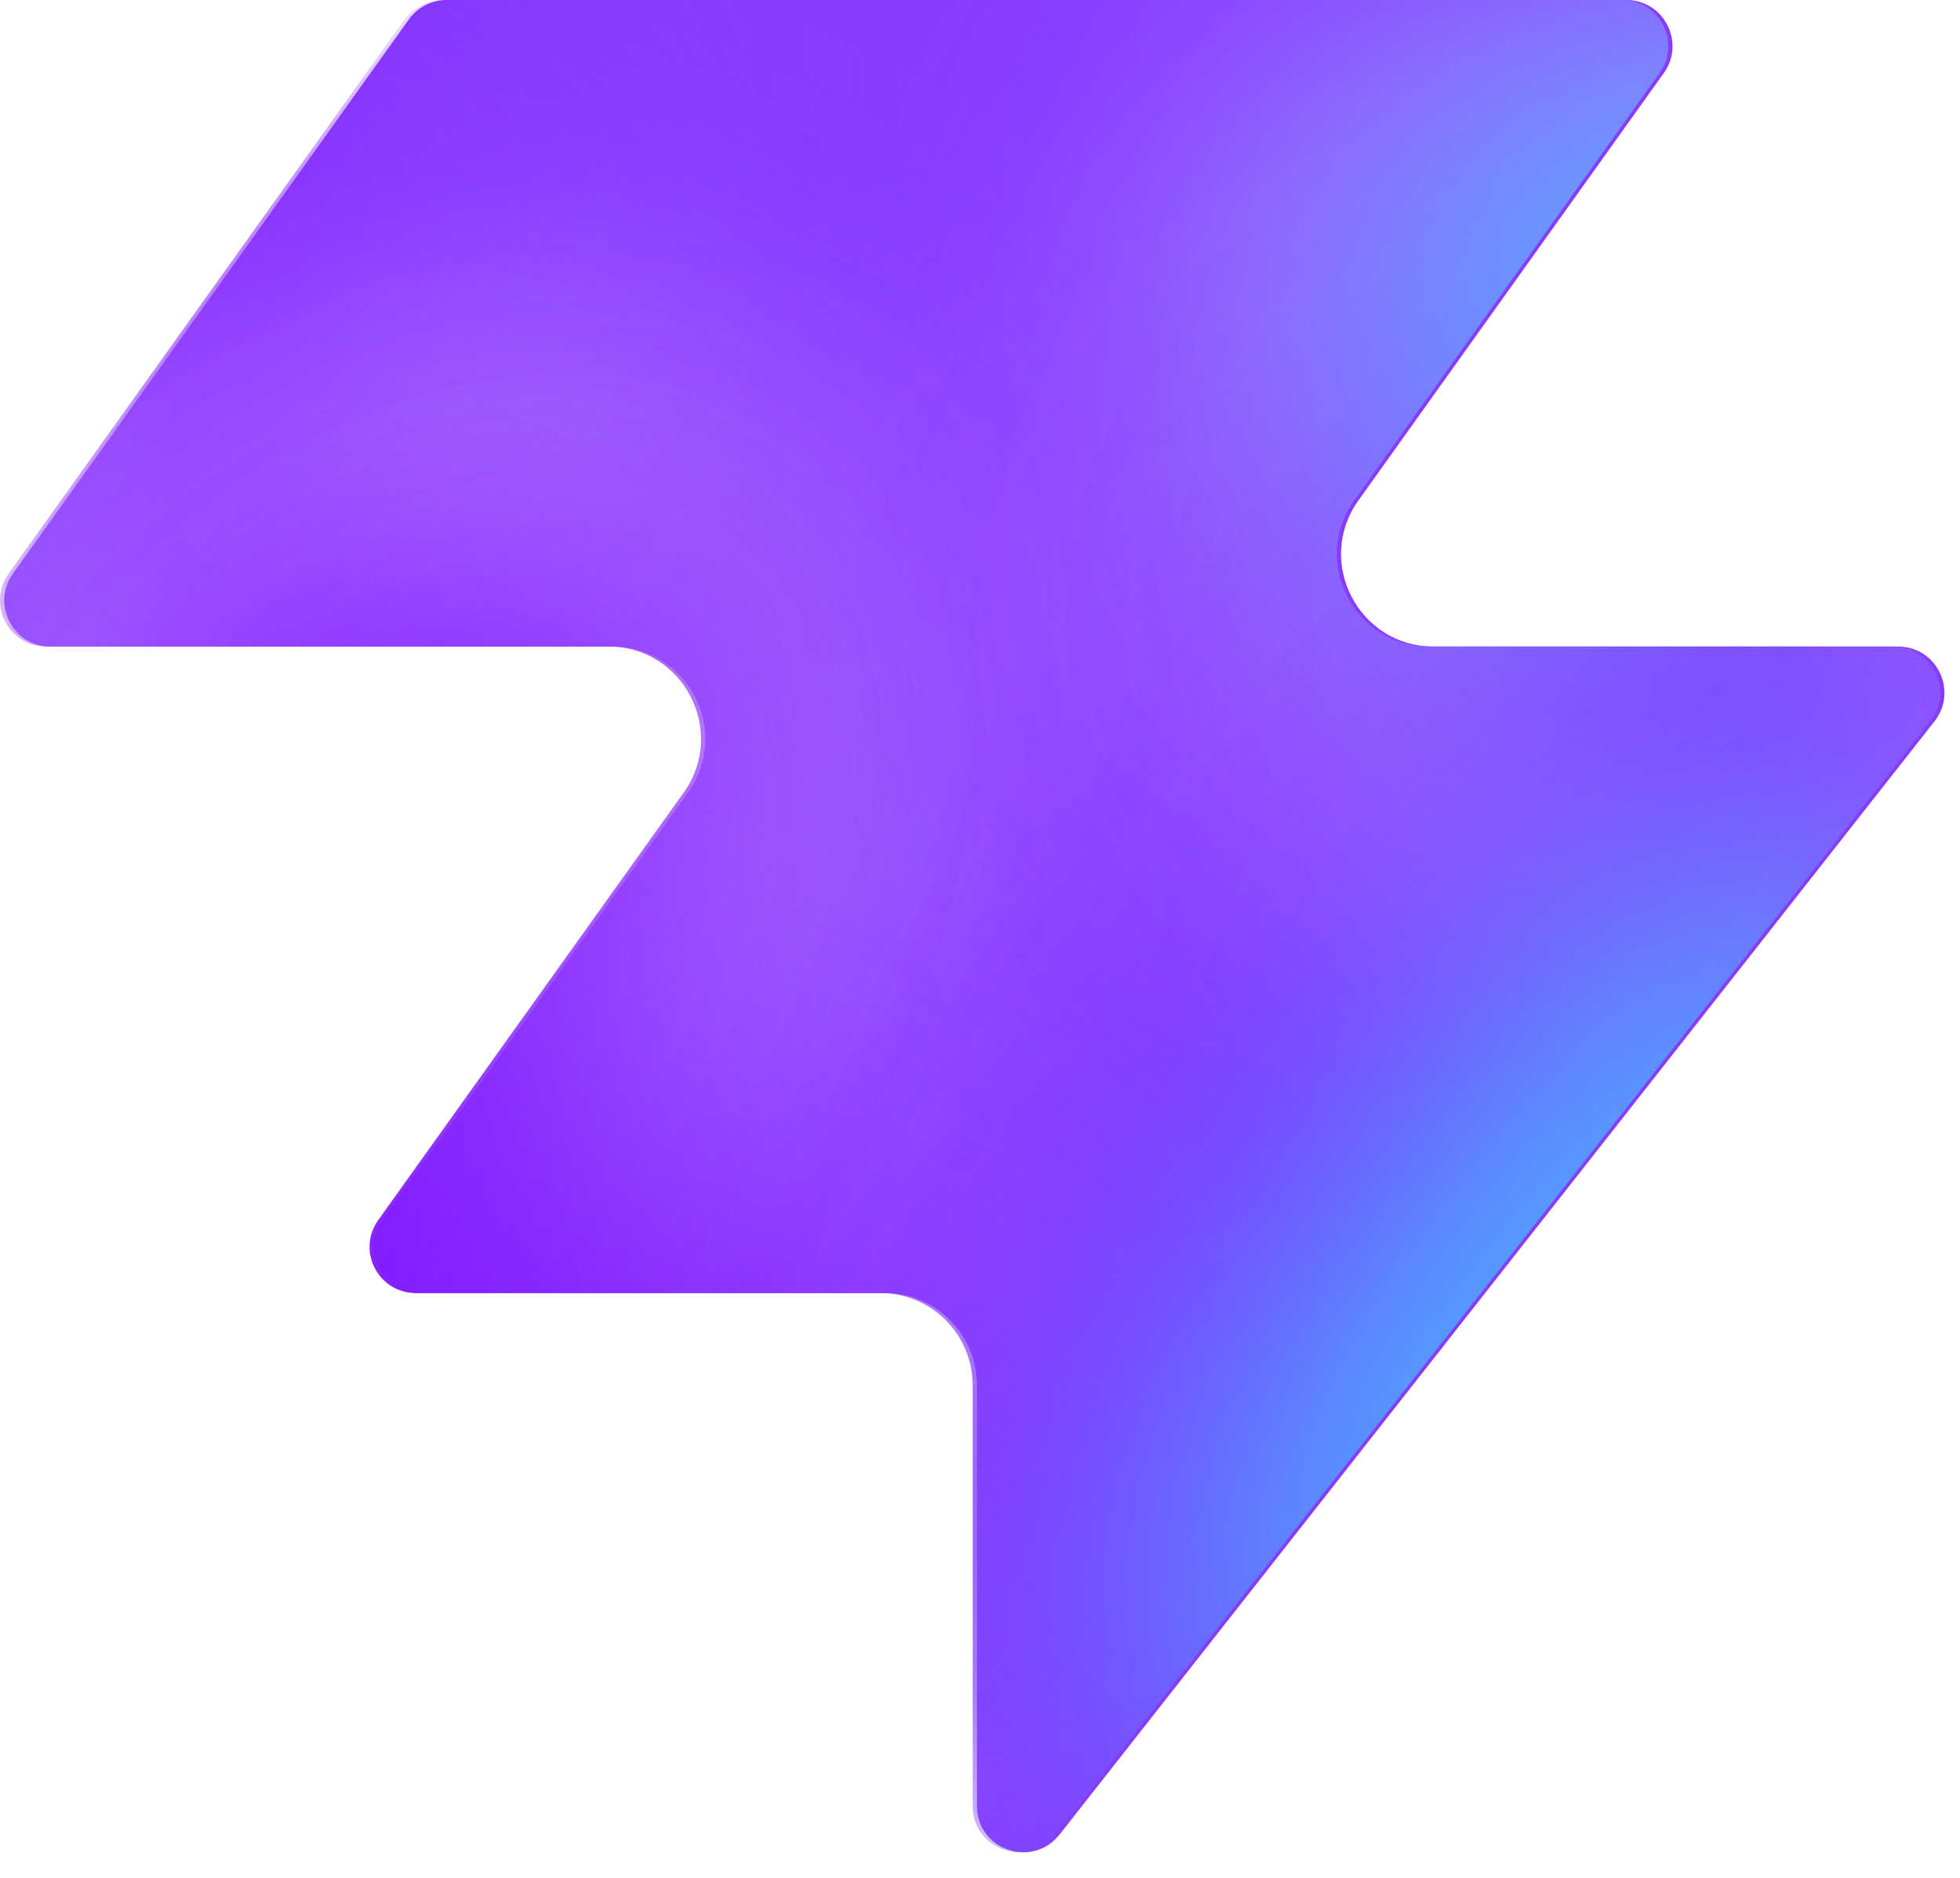
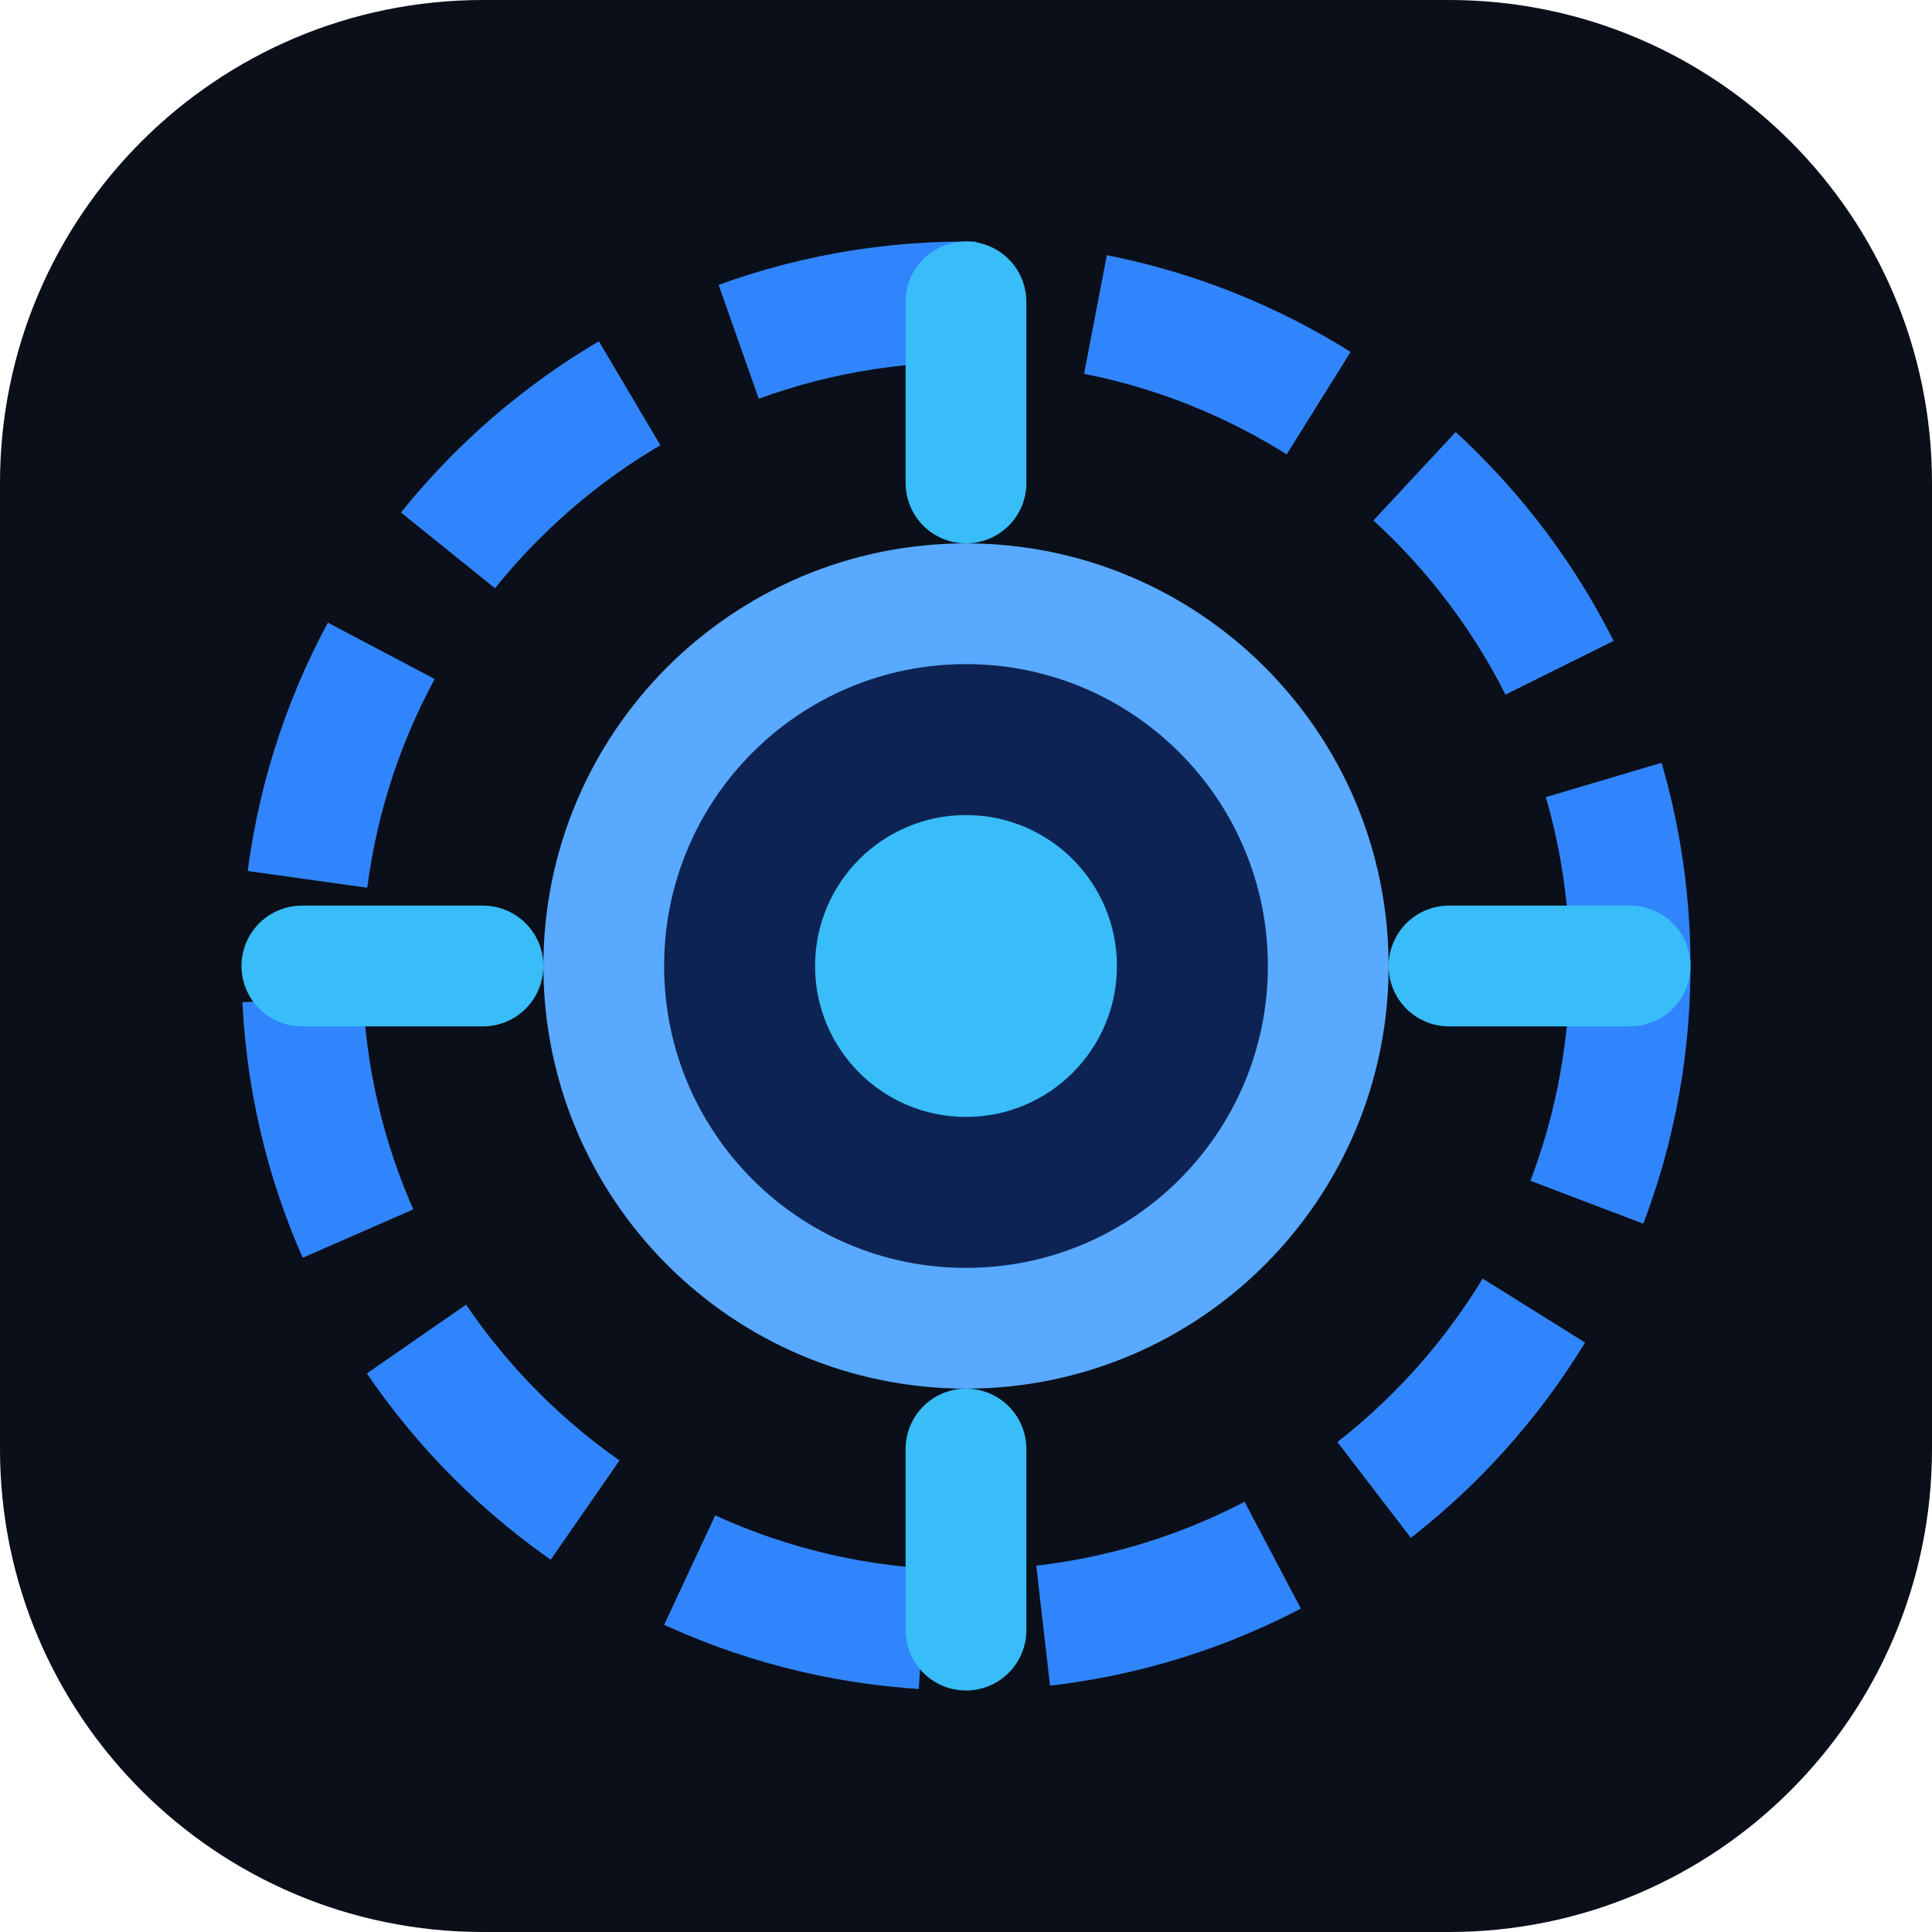
- <svg xmlns="http://www.w3.org/2000/svg" width="48" height="46" fill="none" viewBox="0 0 48 46">
-   <path fill="#863bff" d="M25.946 44.938c-.664.845-2.021.375-2.021-.698V33.937a2.26 2.26 0 0 0-2.262-2.262H10.287c-.92 0-1.456-1.04-.92-1.788l7.48-10.471c1.07-1.497 0-3.578-1.842-3.578H1.237c-.92 0-1.456-1.04-.92-1.788L10.013.474c.214-.297.556-.474.92-.474h28.894c.92 0 1.456 1.04.92 1.788l-7.48 10.471c-1.07 1.498 0 3.579 1.842 3.579h11.377c.943 0 1.473 1.088.89 1.83L25.947 44.94z" style="fill:#863bff;fill:color(display-p3 .525 .23 1);fill-opacity:1" />
-   <mask id="a" width="48" height="46" x="0" y="0" maskUnits="userSpaceOnUse" style="mask-type:alpha">
-     <path fill="#000" d="M25.842 44.938c-.664.844-2.021.375-2.021-.698V33.937a2.26 2.26 0 0 0-2.262-2.262H10.183c-.92 0-1.456-1.04-.92-1.788l7.48-10.471c1.07-1.498 0-3.579-1.842-3.579H1.133c-.92 0-1.456-1.04-.92-1.787L9.91.473c.214-.297.556-.474.92-.474h28.894c.92 0 1.456 1.04.92 1.788l-7.48 10.471c-1.07 1.498 0 3.578 1.842 3.578h11.377c.943 0 1.473 1.088.89 1.832L25.843 44.94z" style="fill:#000;fill-opacity:1" />
-   </mask>
-   <g mask="url(#a)">
-     <g filter="url(#b)">
-       <ellipse cx="5.508" cy="14.704" fill="#ede6ff" rx="5.508" ry="14.704" style="fill:#ede6ff;fill:color(display-p3 .927 .903 1);fill-opacity:1" transform="matrix(.00324 1 1 -.00324 -4.47 31.516)" />
-     </g>
-     <g filter="url(#c)">
-       <ellipse cx="10.399" cy="29.851" fill="#ede6ff" rx="10.399" ry="29.851" style="fill:#ede6ff;fill:color(display-p3 .927 .903 1);fill-opacity:1" transform="matrix(.00324 1 1 -.00324 -39.328 7.883)" />
-     </g>
-     <g filter="url(#d)">
-       <ellipse cx="5.508" cy="30.487" fill="#7e14ff" rx="5.508" ry="30.487" style="fill:#7e14ff;fill:color(display-p3 .492 .077 1);fill-opacity:1" transform="rotate(89.814 -25.913 -14.639)scale(1 -1)" />
-     </g>
-     <g filter="url(#e)">
-       <ellipse cx="5.508" cy="30.599" fill="#7e14ff" rx="5.508" ry="30.599" style="fill:#7e14ff;fill:color(display-p3 .492 .077 1);fill-opacity:1" transform="rotate(89.814 -32.644 -3.334)scale(1 -1)" />
-     </g>
-     <g filter="url(#f)">
-       <ellipse cx="5.508" cy="30.599" fill="#7e14ff" rx="5.508" ry="30.599" style="fill:#7e14ff;fill:color(display-p3 .492 .077 1);fill-opacity:1" transform="matrix(.00324 1 1 -.00324 -34.34 30.47)" />
-     </g>
-     <g filter="url(#g)">
-       <ellipse cx="14.072" cy="22.078" fill="#ede6ff" rx="14.072" ry="22.078" style="fill:#ede6ff;fill:color(display-p3 .927 .903 1);fill-opacity:1" transform="rotate(93.35 24.506 48.493)scale(-1 1)" />
-     </g>
-     <g filter="url(#h)">
-       <ellipse cx="3.47" cy="21.501" fill="#7e14ff" rx="3.47" ry="21.501" style="fill:#7e14ff;fill:color(display-p3 .492 .077 1);fill-opacity:1" transform="rotate(89.009 28.708 47.59)scale(-1 1)" />
-     </g>
-     <g filter="url(#i)">
-       <ellipse cx="3.47" cy="21.501" fill="#7e14ff" rx="3.47" ry="21.501" style="fill:#7e14ff;fill:color(display-p3 .492 .077 1);fill-opacity:1" transform="rotate(89.009 28.708 47.59)scale(-1 1)" />
-     </g>
-     <g filter="url(#j)">
-       <ellipse cx=".387" cy="8.972" fill="#7e14ff" rx="4.407" ry="29.108" style="fill:#7e14ff;fill:color(display-p3 .492 .077 1);fill-opacity:1" transform="rotate(39.51 .387 8.972)" />
-     </g>
-     <g filter="url(#k)">
-       <ellipse cx="47.523" cy="-6.092" fill="#7e14ff" rx="4.407" ry="29.108" style="fill:#7e14ff;fill:color(display-p3 .492 .077 1);fill-opacity:1" transform="rotate(37.892 47.523 -6.092)" />
-     </g>
-     <g filter="url(#l)">
-       <ellipse cx="41.412" cy="6.333" fill="#47bfff" rx="5.971" ry="9.665" style="fill:#47bfff;fill:color(display-p3 .28 .748 1);fill-opacity:1" transform="rotate(37.892 41.412 6.333)" />
-     </g>
-     <g filter="url(#m)">
-       <ellipse cx="-1.879" cy="38.332" fill="#7e14ff" rx="4.407" ry="29.108" style="fill:#7e14ff;fill:color(display-p3 .492 .077 1);fill-opacity:1" transform="rotate(37.892 -1.88 38.332)" />
-     </g>
-     <g filter="url(#n)">
-       <ellipse cx="-1.879" cy="38.332" fill="#7e14ff" rx="4.407" ry="29.108" style="fill:#7e14ff;fill:color(display-p3 .492 .077 1);fill-opacity:1" transform="rotate(37.892 -1.88 38.332)" />
-     </g>
-     <g filter="url(#o)">
-       <ellipse cx="35.651" cy="29.907" fill="#7e14ff" rx="4.407" ry="29.108" style="fill:#7e14ff;fill:color(display-p3 .492 .077 1);fill-opacity:1" transform="rotate(37.892 35.651 29.907)" />
-     </g>
-     <g filter="url(#p)">
-       <ellipse cx="38.418" cy="32.4" fill="#47bfff" rx="5.971" ry="15.297" style="fill:#47bfff;fill:color(display-p3 .28 .748 1);fill-opacity:1" transform="rotate(37.892 38.418 32.4)" />
-     </g>
-   </g>
-   <defs>
-     <filter id="b" width="60.045" height="41.654" x="-19.77" y="16.149" color-interpolation-filters="sRGB" filterUnits="userSpaceOnUse">
-       <feFlood flood-opacity="0" result="BackgroundImageFix" />
-       <feBlend in="SourceGraphic" in2="BackgroundImageFix" result="shape" />
-       <feGaussianBlur result="effect1_foregroundBlur_2002_17158" stdDeviation="7.659" />
-     </filter>
-     <filter id="c" width="90.34" height="51.437" x="-54.613" y="-7.533" color-interpolation-filters="sRGB" filterUnits="userSpaceOnUse">
-       <feFlood flood-opacity="0" result="BackgroundImageFix" />
-       <feBlend in="SourceGraphic" in2="BackgroundImageFix" result="shape" />
-       <feGaussianBlur result="effect1_foregroundBlur_2002_17158" stdDeviation="7.659" />
-     </filter>
-     <filter id="d" width="79.355" height="29.4" x="-49.64" y="2.03" color-interpolation-filters="sRGB" filterUnits="userSpaceOnUse">
-       <feFlood flood-opacity="0" result="BackgroundImageFix" />
-       <feBlend in="SourceGraphic" in2="BackgroundImageFix" result="shape" />
-       <feGaussianBlur result="effect1_foregroundBlur_2002_17158" stdDeviation="4.596" />
-     </filter>
-     <filter id="e" width="79.579" height="29.4" x="-45.045" y="20.029" color-interpolation-filters="sRGB" filterUnits="userSpaceOnUse">
-       <feFlood flood-opacity="0" result="BackgroundImageFix" />
-       <feBlend in="SourceGraphic" in2="BackgroundImageFix" result="shape" />
-       <feGaussianBlur result="effect1_foregroundBlur_2002_17158" stdDeviation="4.596" />
-     </filter>
-     <filter id="f" width="79.579" height="29.4" x="-43.513" y="21.178" color-interpolation-filters="sRGB" filterUnits="userSpaceOnUse">
-       <feFlood flood-opacity="0" result="BackgroundImageFix" />
-       <feBlend in="SourceGraphic" in2="BackgroundImageFix" result="shape" />
-       <feGaussianBlur result="effect1_foregroundBlur_2002_17158" stdDeviation="4.596" />
-     </filter>
-     <filter id="g" width="74.749" height="58.852" x="15.756" y="-17.901" color-interpolation-filters="sRGB" filterUnits="userSpaceOnUse">
-       <feFlood flood-opacity="0" result="BackgroundImageFix" />
-       <feBlend in="SourceGraphic" in2="BackgroundImageFix" result="shape" />
-       <feGaussianBlur result="effect1_foregroundBlur_2002_17158" stdDeviation="7.659" />
-     </filter>
-     <filter id="h" width="61.377" height="25.362" x="23.548" y="2.284" color-interpolation-filters="sRGB" filterUnits="userSpaceOnUse">
-       <feFlood flood-opacity="0" result="BackgroundImageFix" />
-       <feBlend in="SourceGraphic" in2="BackgroundImageFix" result="shape" />
-       <feGaussianBlur result="effect1_foregroundBlur_2002_17158" stdDeviation="4.596" />
-     </filter>
-     <filter id="i" width="61.377" height="25.362" x="23.548" y="2.284" color-interpolation-filters="sRGB" filterUnits="userSpaceOnUse">
-       <feFlood flood-opacity="0" result="BackgroundImageFix" />
-       <feBlend in="SourceGraphic" in2="BackgroundImageFix" result="shape" />
-       <feGaussianBlur result="effect1_foregroundBlur_2002_17158" stdDeviation="4.596" />
-     </filter>
-     <filter id="j" width="56.045" height="63.649" x="-27.636" y="-22.853" color-interpolation-filters="sRGB" filterUnits="userSpaceOnUse">
-       <feFlood flood-opacity="0" result="BackgroundImageFix" />
-       <feBlend in="SourceGraphic" in2="BackgroundImageFix" result="shape" />
-       <feGaussianBlur result="effect1_foregroundBlur_2002_17158" stdDeviation="4.596" />
-     </filter>
-     <filter id="k" width="54.814" height="64.646" x="20.116" y="-38.415" color-interpolation-filters="sRGB" filterUnits="userSpaceOnUse">
-       <feFlood flood-opacity="0" result="BackgroundImageFix" />
-       <feBlend in="SourceGraphic" in2="BackgroundImageFix" result="shape" />
-       <feGaussianBlur result="effect1_foregroundBlur_2002_17158" stdDeviation="4.596" />
-     </filter>
-     <filter id="l" width="33.541" height="35.313" x="24.641" y="-11.323" color-interpolation-filters="sRGB" filterUnits="userSpaceOnUse">
-       <feFlood flood-opacity="0" result="BackgroundImageFix" />
-       <feBlend in="SourceGraphic" in2="BackgroundImageFix" result="shape" />
-       <feGaussianBlur result="effect1_foregroundBlur_2002_17158" stdDeviation="4.596" />
-     </filter>
-     <filter id="m" width="54.814" height="64.646" x="-29.286" y="6.009" color-interpolation-filters="sRGB" filterUnits="userSpaceOnUse">
-       <feFlood flood-opacity="0" result="BackgroundImageFix" />
-       <feBlend in="SourceGraphic" in2="BackgroundImageFix" result="shape" />
-       <feGaussianBlur result="effect1_foregroundBlur_2002_17158" stdDeviation="4.596" />
-     </filter>
-     <filter id="n" width="54.814" height="64.646" x="-29.286" y="6.009" color-interpolation-filters="sRGB" filterUnits="userSpaceOnUse">
-       <feFlood flood-opacity="0" result="BackgroundImageFix" />
-       <feBlend in="SourceGraphic" in2="BackgroundImageFix" result="shape" />
-       <feGaussianBlur result="effect1_foregroundBlur_2002_17158" stdDeviation="4.596" />
-     </filter>
-     <filter id="o" width="54.814" height="64.646" x="8.244" y="-2.416" color-interpolation-filters="sRGB" filterUnits="userSpaceOnUse">
-       <feFlood flood-opacity="0" result="BackgroundImageFix" />
-       <feBlend in="SourceGraphic" in2="BackgroundImageFix" result="shape" />
-       <feGaussianBlur result="effect1_foregroundBlur_2002_17158" stdDeviation="4.596" />
-     </filter>
-     <filter id="p" width="39.409" height="43.623" x="18.713" y="10.588" color-interpolation-filters="sRGB" filterUnits="userSpaceOnUse">
-       <feFlood flood-opacity="0" result="BackgroundImageFix" />
-       <feBlend in="SourceGraphic" in2="BackgroundImageFix" result="shape" />
-       <feGaussianBlur result="effect1_foregroundBlur_2002_17158" stdDeviation="4.596" />
-     </filter>
-   </defs>
+ <svg xmlns="http://www.w3.org/2000/svg" viewBox="0 0 32 32" fill="none">
+   <rect width="32" height="32" rx="8" fill="#0B0F19" />
+   <circle cx="16" cy="16" r="11" stroke="#3185FC" stroke-width="2" stroke-dasharray="4 2" />
+   <circle cx="16" cy="16" r="6" fill="#1351DE" fill-opacity="0.3" stroke="#58A9FF" stroke-width="2" />
+   <circle cx="16" cy="16" r="2.5" fill="#38BDF8" />
+   <path d="M16 5V8M16 24V27M5 16H8M24 16H27" stroke="#38BDF8" stroke-width="2" stroke-linecap="round" />
</svg>
